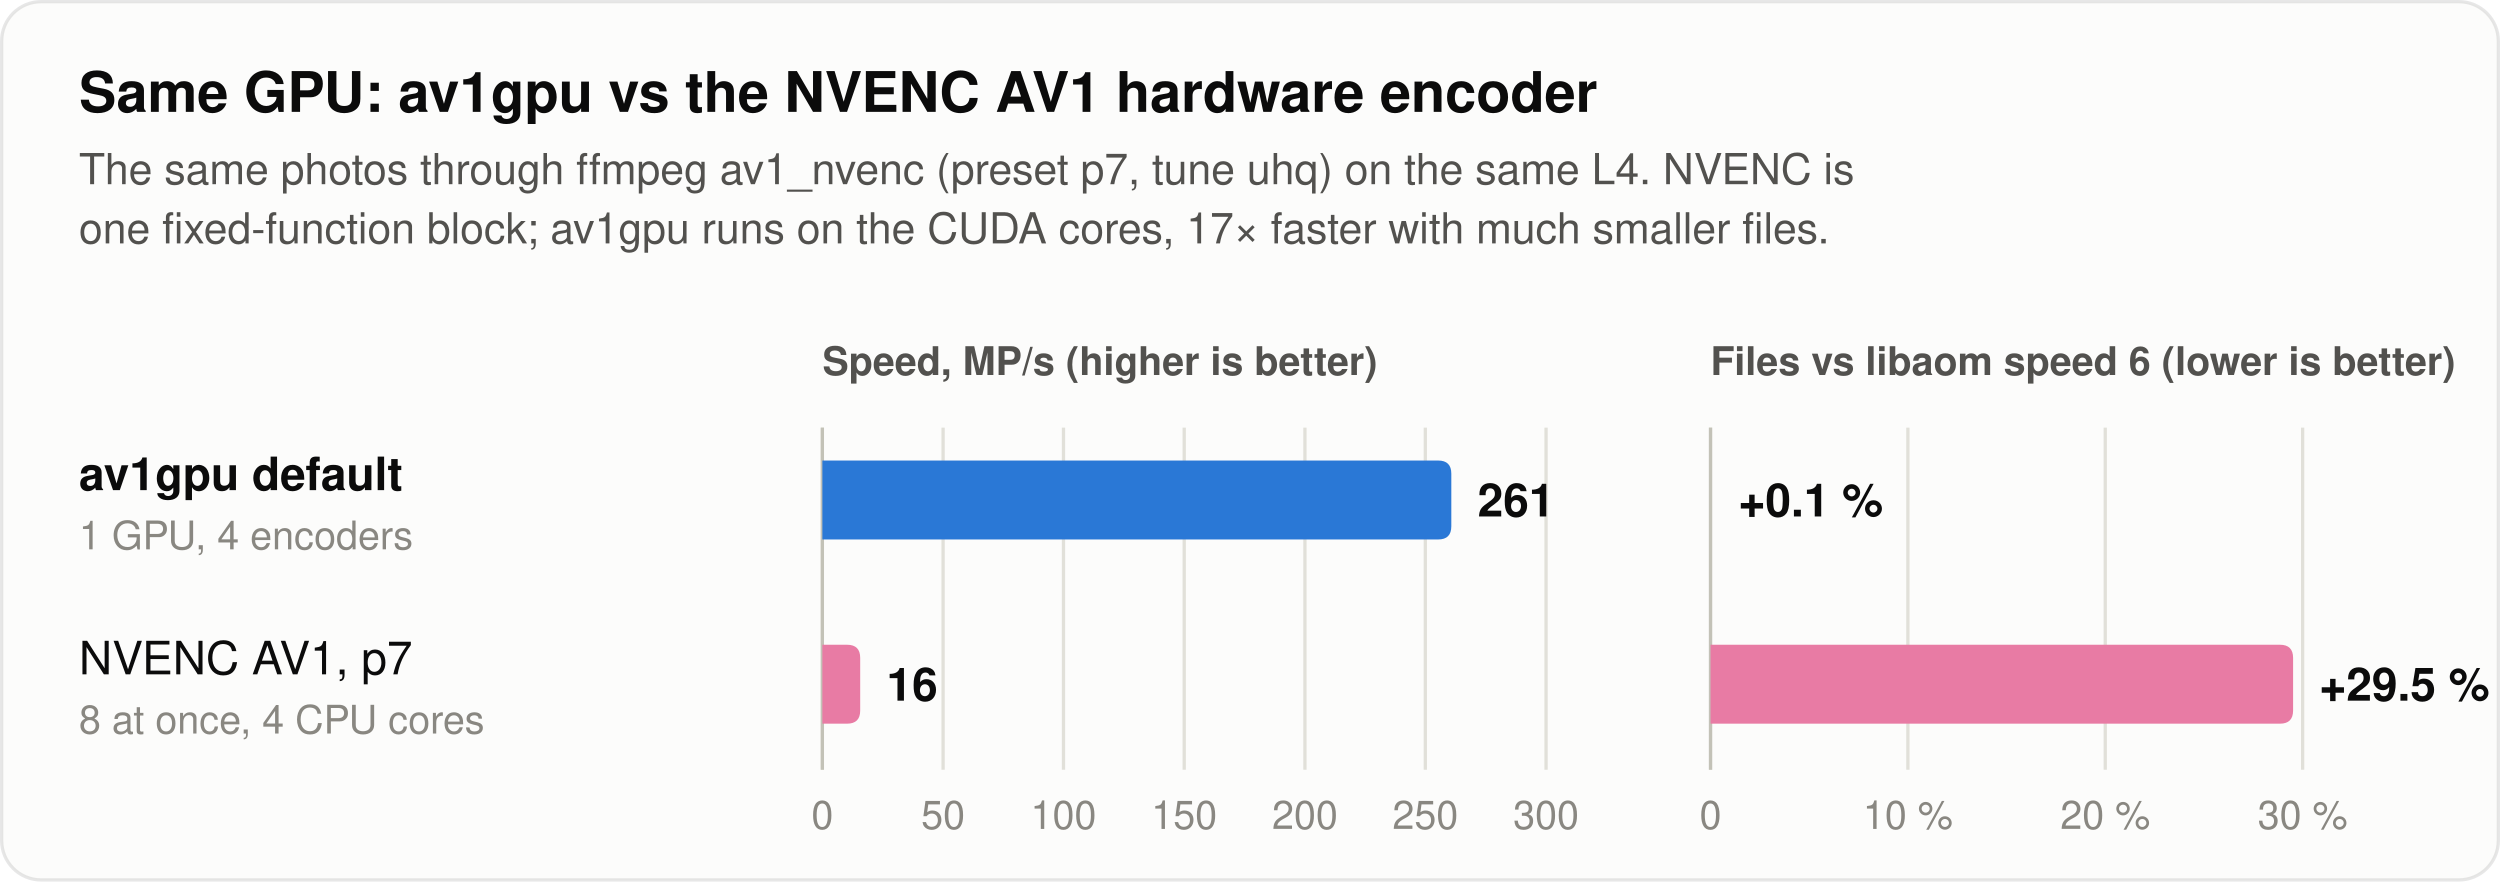
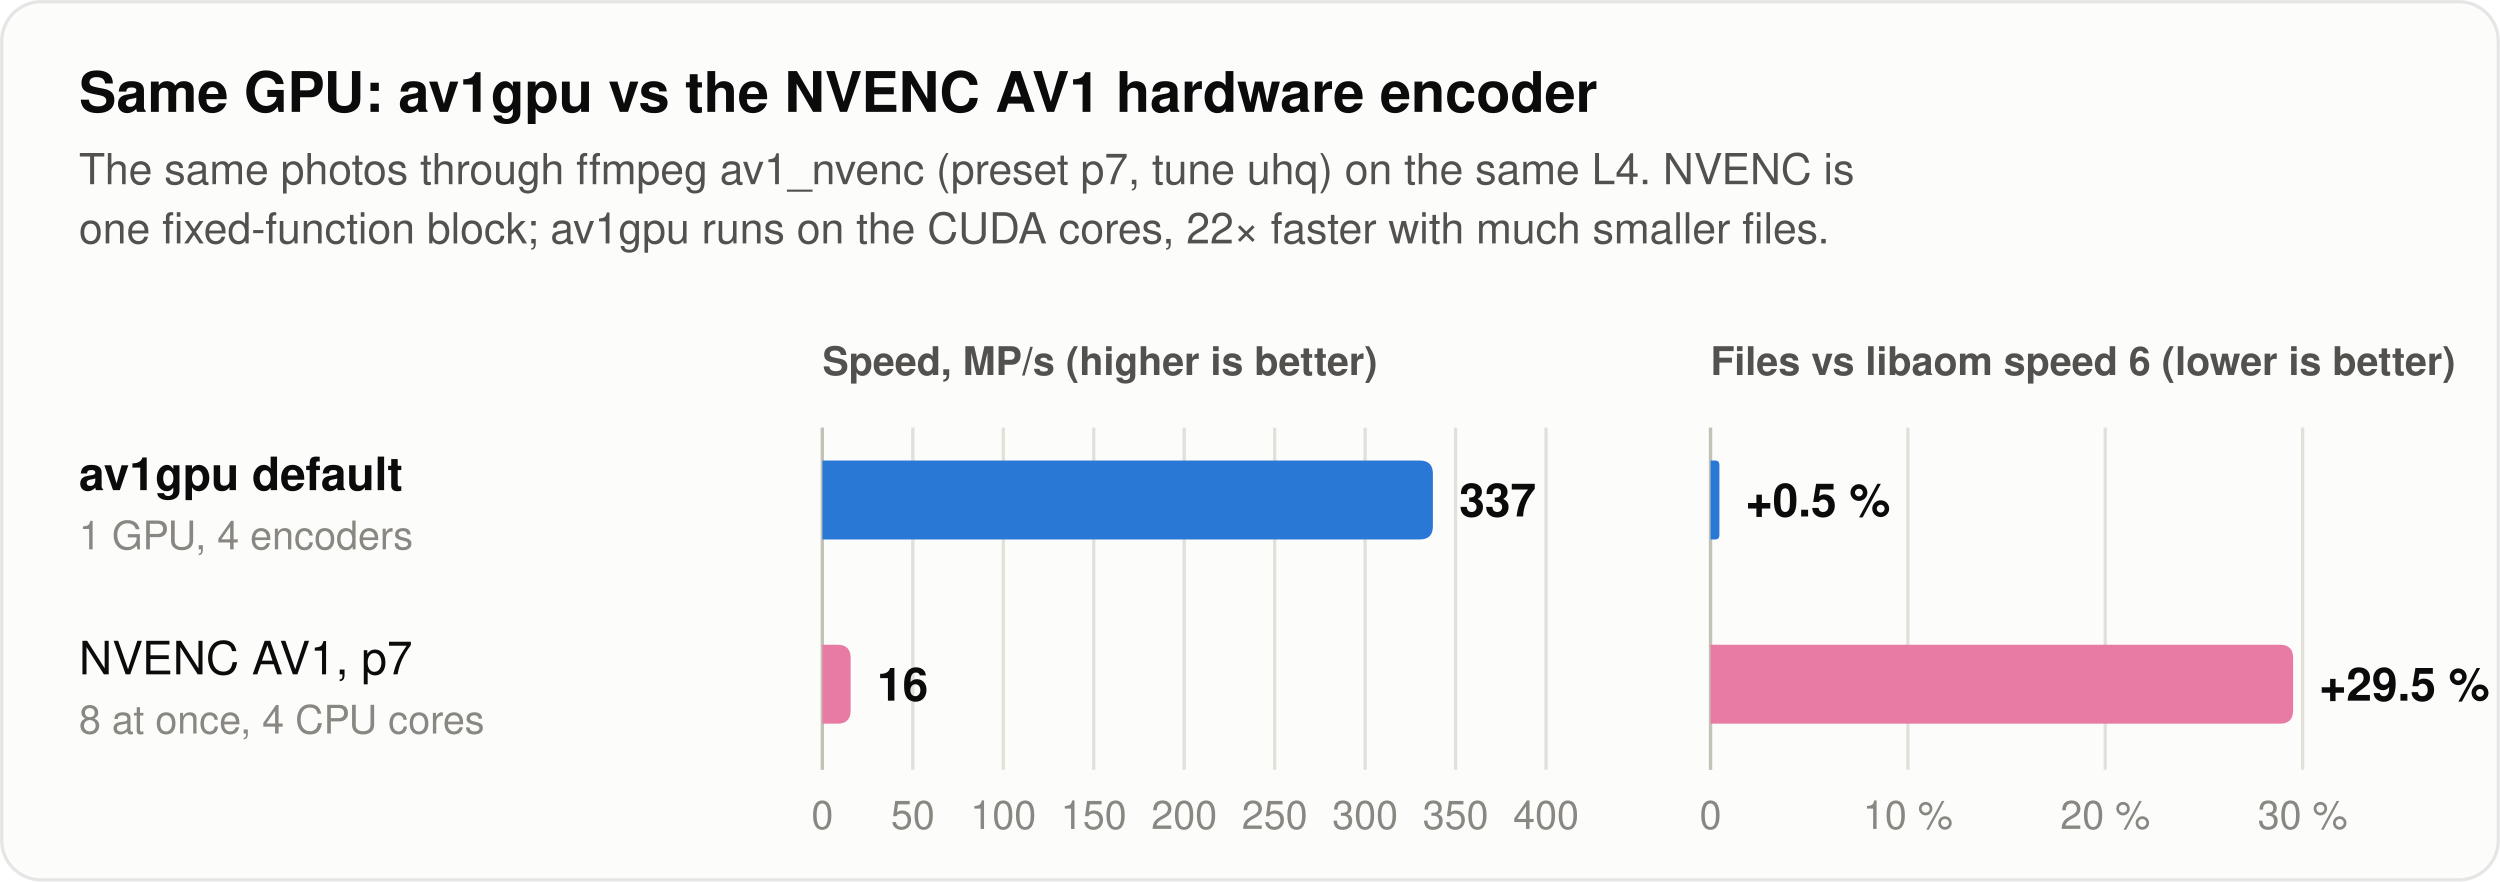
<svg xmlns="http://www.w3.org/2000/svg" width="760" height="268" viewBox="0 0 760 268" font-family="system-ui,-apple-system,'Segoe UI',Helvetica,Arial,sans-serif" role="img" aria-label="Same GPU: av1gpu vs the NVENC AV1 hardware encoder">
  <rect x="0.5" y="0.5" width="759" height="267" rx="12" fill="#fcfcfb" stroke="rgba(11,11,11,0.10)" />
  <text x="24.0" y="34.0" font-size="17" fill="#0b0b0b" text-anchor="start" font-weight="600">Same GPU: av1gpu vs the NVENC AV1 hardware encoder</text>
  <text x="24.0" y="56.0" font-size="13" fill="#52514e" text-anchor="start" font-weight="400">The same photos through ffmpeg av1_nvenc (preset p7, tune uhq) on the same L4. NVENC is</text>
-   <text x="24.0" y="74.0" font-size="13" fill="#52514e" text-anchor="start" font-weight="400">one fixed-function block; av1gpu runs on the CUDA cores, 17× faster with much smaller files.</text>
+   <text x="24.0" y="74.0" font-size="13" fill="#52514e" text-anchor="start" font-weight="400">one fixed-function block; av1gpu runs on the CUDA cores, 22× faster with much smaller files.</text>
  <text x="250.0" y="114.0" font-size="12" fill="#52514e" text-anchor="start" font-weight="600">Speed, MP/s  (higher is better)</text>
  <line x1="250.0" y1="130.0" x2="250.0" y2="234.0" stroke="#e1e0d9" stroke-width="1" />
  <text x="250.0" y="252.0" font-size="12" fill="#898781" text-anchor="middle" font-weight="400">0</text>
-   <line x1="286.7" y1="130.0" x2="286.7" y2="234.0" stroke="#e1e0d9" stroke-width="1" />
-   <text x="286.7" y="252.0" font-size="12" fill="#898781" text-anchor="middle" font-weight="400">50</text>
-   <line x1="323.3" y1="130.0" x2="323.3" y2="234.0" stroke="#e1e0d9" stroke-width="1" />
-   <text x="323.3" y="252.0" font-size="12" fill="#898781" text-anchor="middle" font-weight="400">100</text>
+   <line x1="277.5" y1="130.0" x2="277.5" y2="234.0" stroke="#e1e0d9" stroke-width="1" />
+   <text x="277.5" y="252.0" font-size="12" fill="#898781" text-anchor="middle" font-weight="400">50</text>
+   <line x1="305.0" y1="130.0" x2="305.0" y2="234.0" stroke="#e1e0d9" stroke-width="1" />
+   <text x="305.0" y="252.0" font-size="12" fill="#898781" text-anchor="middle" font-weight="400">100</text>
+   <line x1="332.5" y1="130.0" x2="332.5" y2="234.0" stroke="#e1e0d9" stroke-width="1" />
+   <text x="332.5" y="252.0" font-size="12" fill="#898781" text-anchor="middle" font-weight="400">150</text>
  <line x1="360.0" y1="130.0" x2="360.0" y2="234.0" stroke="#e1e0d9" stroke-width="1" />
-   <text x="360.0" y="252.0" font-size="12" fill="#898781" text-anchor="middle" font-weight="400">150</text>
-   <line x1="396.7" y1="130.0" x2="396.7" y2="234.0" stroke="#e1e0d9" stroke-width="1" />
-   <text x="396.7" y="252.0" font-size="12" fill="#898781" text-anchor="middle" font-weight="400">200</text>
-   <line x1="433.3" y1="130.0" x2="433.3" y2="234.0" stroke="#e1e0d9" stroke-width="1" />
-   <text x="433.3" y="252.0" font-size="12" fill="#898781" text-anchor="middle" font-weight="400">250</text>
+   <text x="360.0" y="252.0" font-size="12" fill="#898781" text-anchor="middle" font-weight="400">200</text>
+   <line x1="387.5" y1="130.0" x2="387.5" y2="234.0" stroke="#e1e0d9" stroke-width="1" />
+   <text x="387.5" y="252.0" font-size="12" fill="#898781" text-anchor="middle" font-weight="400">250</text>
+   <line x1="415.0" y1="130.0" x2="415.0" y2="234.0" stroke="#e1e0d9" stroke-width="1" />
+   <text x="415.0" y="252.0" font-size="12" fill="#898781" text-anchor="middle" font-weight="400">300</text>
+   <line x1="442.5" y1="130.0" x2="442.5" y2="234.0" stroke="#e1e0d9" stroke-width="1" />
+   <text x="442.5" y="252.0" font-size="12" fill="#898781" text-anchor="middle" font-weight="400">350</text>
  <line x1="470.0" y1="130.0" x2="470.0" y2="234.0" stroke="#e1e0d9" stroke-width="1" />
-   <text x="470.0" y="252.0" font-size="12" fill="#898781" text-anchor="middle" font-weight="400">300</text>
+   <text x="470.0" y="252.0" font-size="12" fill="#898781" text-anchor="middle" font-weight="400">400</text>
  <line x1="250.0" y1="130.0" x2="250.0" y2="234.0" stroke="#c3c2b7" stroke-width="1" />
  <text x="520.0" y="114.0" font-size="12" fill="#52514e" text-anchor="start" font-weight="600">Files vs libaom speed 6  (lower is better)</text>
  <line x1="520.0" y1="130.0" x2="520.0" y2="234.0" stroke="#e1e0d9" stroke-width="1" />
  <text x="520.0" y="252.0" font-size="12" fill="#898781" text-anchor="middle" font-weight="400">0</text>
  <line x1="580.0" y1="130.0" x2="580.0" y2="234.0" stroke="#e1e0d9" stroke-width="1" />
  <text x="580.0" y="252.0" font-size="12" fill="#898781" text-anchor="middle" font-weight="400">10 %</text>
  <line x1="640.0" y1="130.0" x2="640.0" y2="234.0" stroke="#e1e0d9" stroke-width="1" />
  <text x="640.0" y="252.0" font-size="12" fill="#898781" text-anchor="middle" font-weight="400">20 %</text>
  <line x1="700.0" y1="130.0" x2="700.0" y2="234.0" stroke="#e1e0d9" stroke-width="1" />
  <text x="700.0" y="252.0" font-size="12" fill="#898781" text-anchor="middle" font-weight="400">30 %</text>
  <line x1="520.0" y1="130.0" x2="520.0" y2="234.0" stroke="#c3c2b7" stroke-width="1" />
  <text x="24.0" y="149.0" font-size="14" fill="#0b0b0b" text-anchor="start" font-weight="600">av1gpu default</text>
  <text x="24.0" y="167.0" font-size="12" fill="#898781" text-anchor="start" font-weight="400">1 GPU, 4 encoders</text>
-   <path d="M250.0,140.0 H437.2 Q441.2,140.0 441.2,144.0 V160.0 Q441.2,164.0 437.2,164.0 H250.0 Z" fill="#2a78d6" />
-   <text x="449.2" y="157.0" font-size="14" fill="#0b0b0b" text-anchor="start" font-weight="600">261</text>
-   <text x="528.5" y="157.0" font-size="14" fill="#0b0b0b" text-anchor="start" font-weight="600">+0.1 %</text>
+   <path d="M250.0,140.0 H431.6 Q435.6,140.0 435.6,144.0 V160.0 Q435.6,164.0 431.6,164.0 H250.0 Z" fill="#2a78d6" />
+   <text x="443.6" y="157.0" font-size="14" fill="#0b0b0b" text-anchor="start" font-weight="600">337</text>
+   <path d="M520.0,140.0 H521.4 Q522.7,140.0 522.7,141.4 V162.6 Q522.7,164.0 521.4,164.0 H520.0 Z" fill="#2a78d6" />
+   <text x="530.7" y="157.0" font-size="14" fill="#0b0b0b" text-anchor="start" font-weight="600">+0.5 %</text>
  <text x="24.0" y="205.0" font-size="14" fill="#0b0b0b" text-anchor="start" font-weight="400">NVENC AV1, p7</text>
  <text x="24.0" y="223.0" font-size="12" fill="#898781" text-anchor="start" font-weight="400">8 at once, 4 CPU cores</text>
-   <path d="M250.0,196.0 H257.5 Q261.5,196.0 261.5,200.0 V216.0 Q261.5,220.0 257.5,220.0 H250.0 Z" fill="#e87ba4" />
-   <text x="269.5" y="213.0" font-size="14" fill="#0b0b0b" text-anchor="start" font-weight="600">16</text>
+   <path d="M250.0,196.0 H254.6 Q258.6,196.0 258.6,200.0 V216.0 Q258.6,220.0 254.6,220.0 H250.0 Z" fill="#e87ba4" />
+   <text x="266.6" y="213.0" font-size="14" fill="#0b0b0b" text-anchor="start" font-weight="600">16</text>
  <path d="M520.0,196.0 H693.1 Q697.1,196.0 697.1,200.0 V216.0 Q697.1,220.0 693.1,220.0 H520.0 Z" fill="#e87ba4" />
  <text x="705.1" y="213.0" font-size="14" fill="#0b0b0b" text-anchor="start" font-weight="600">+29.5 %</text>
</svg>
